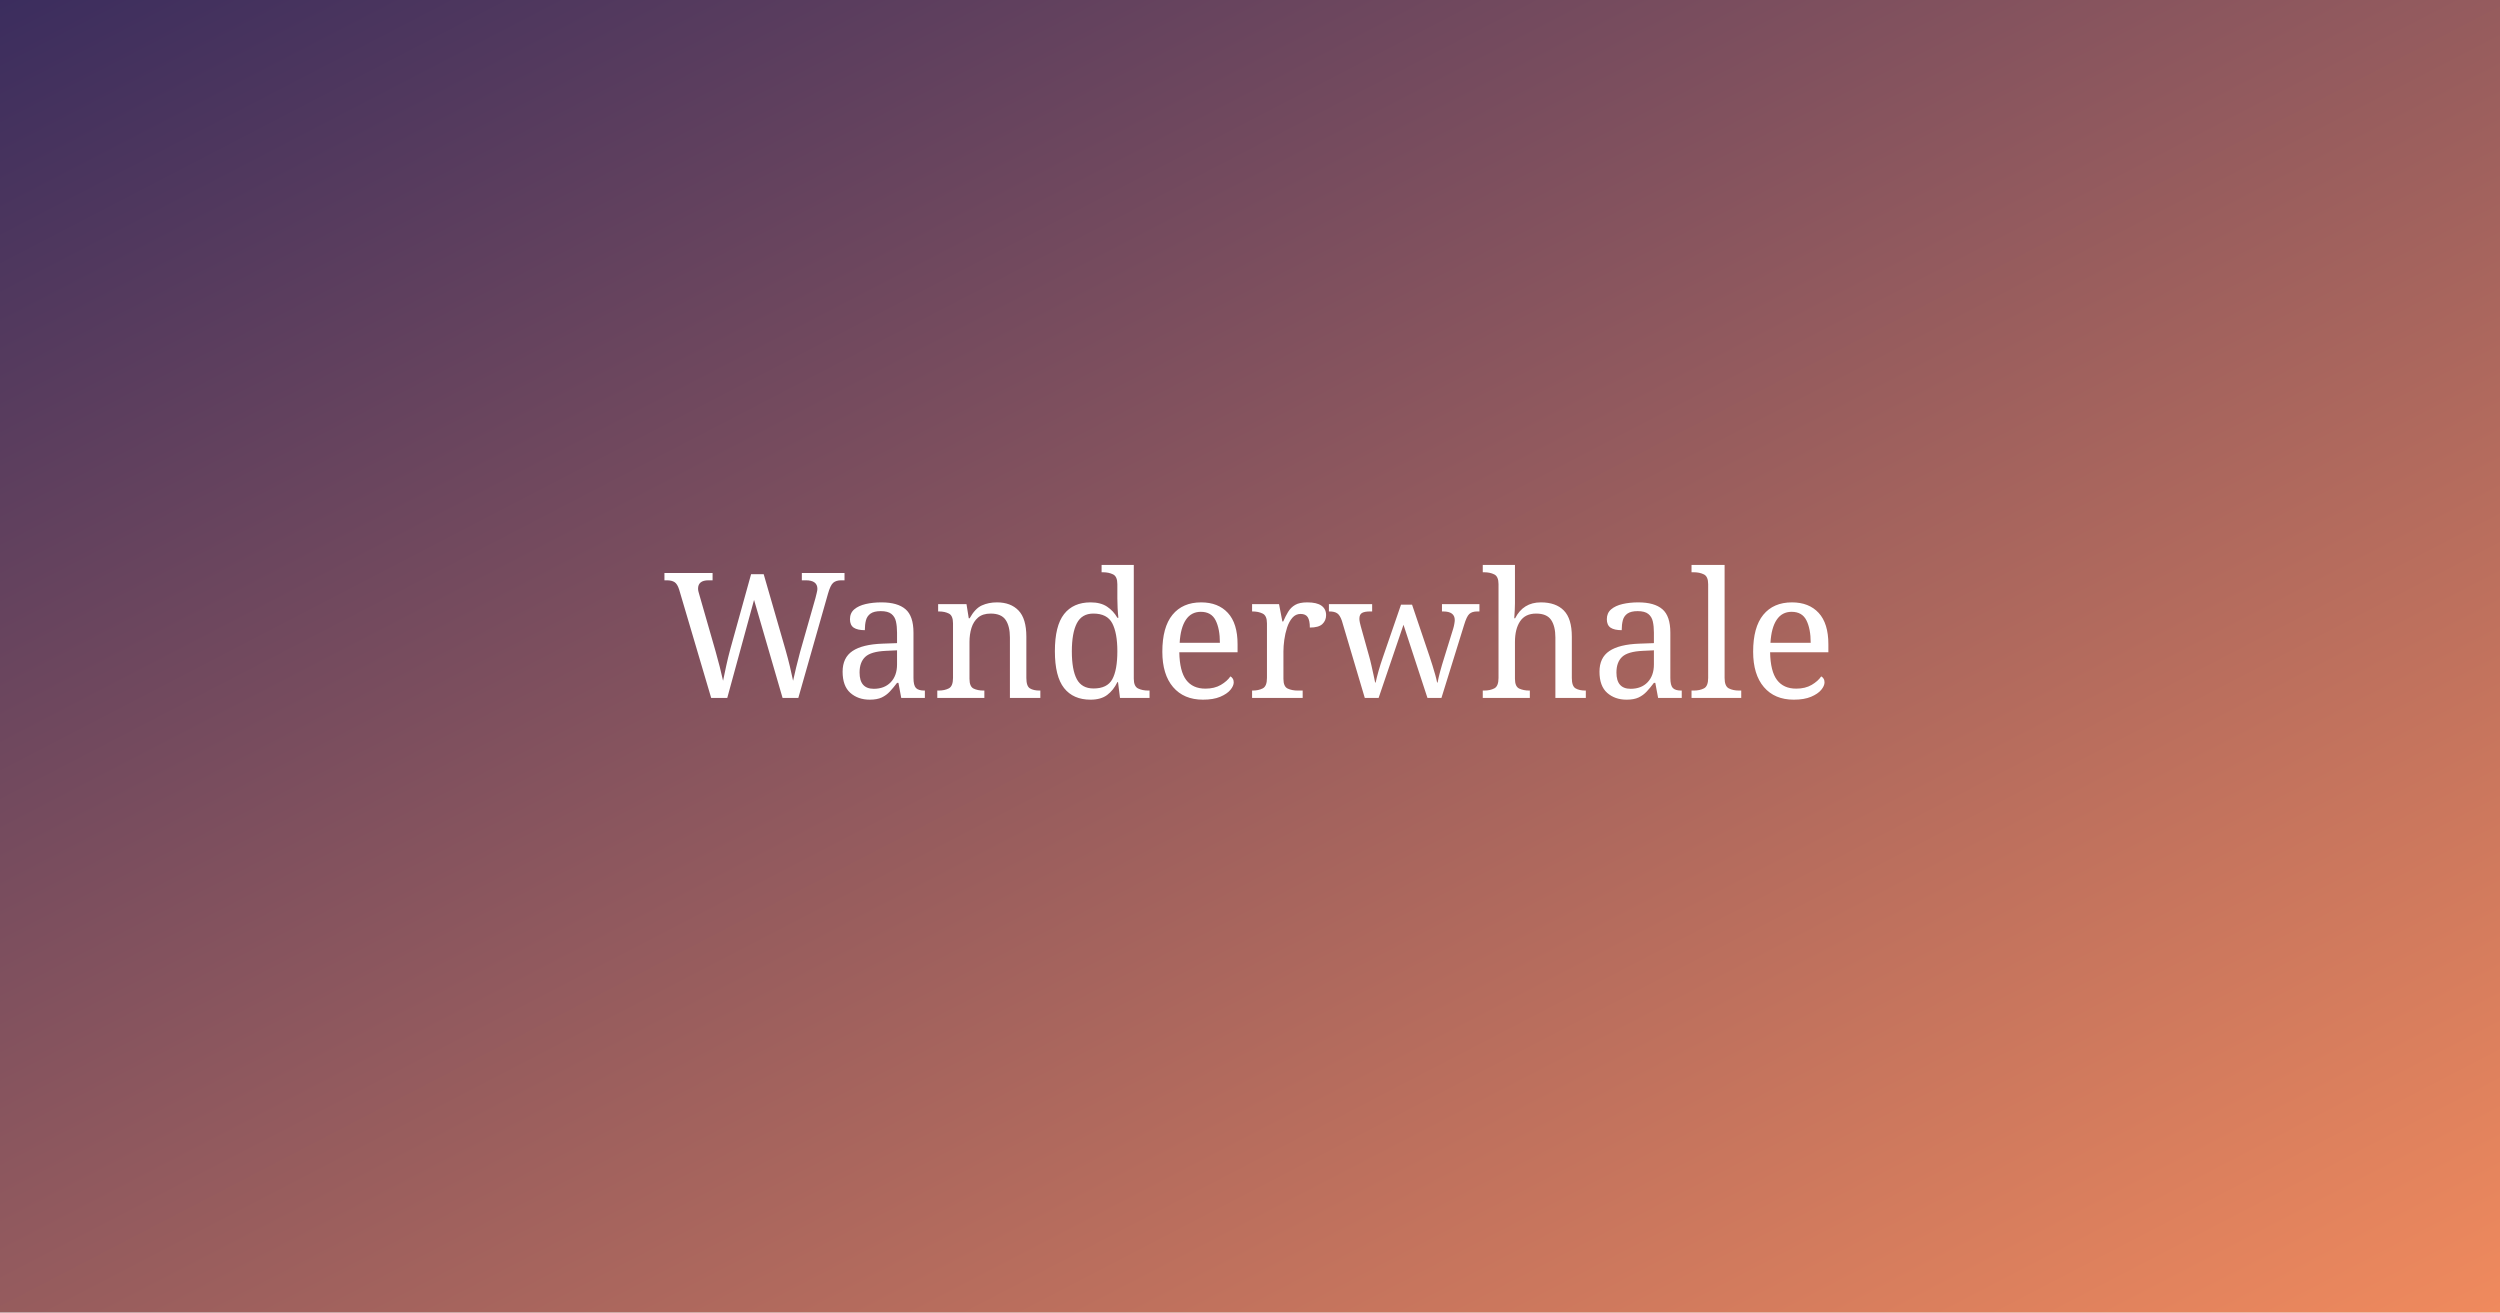
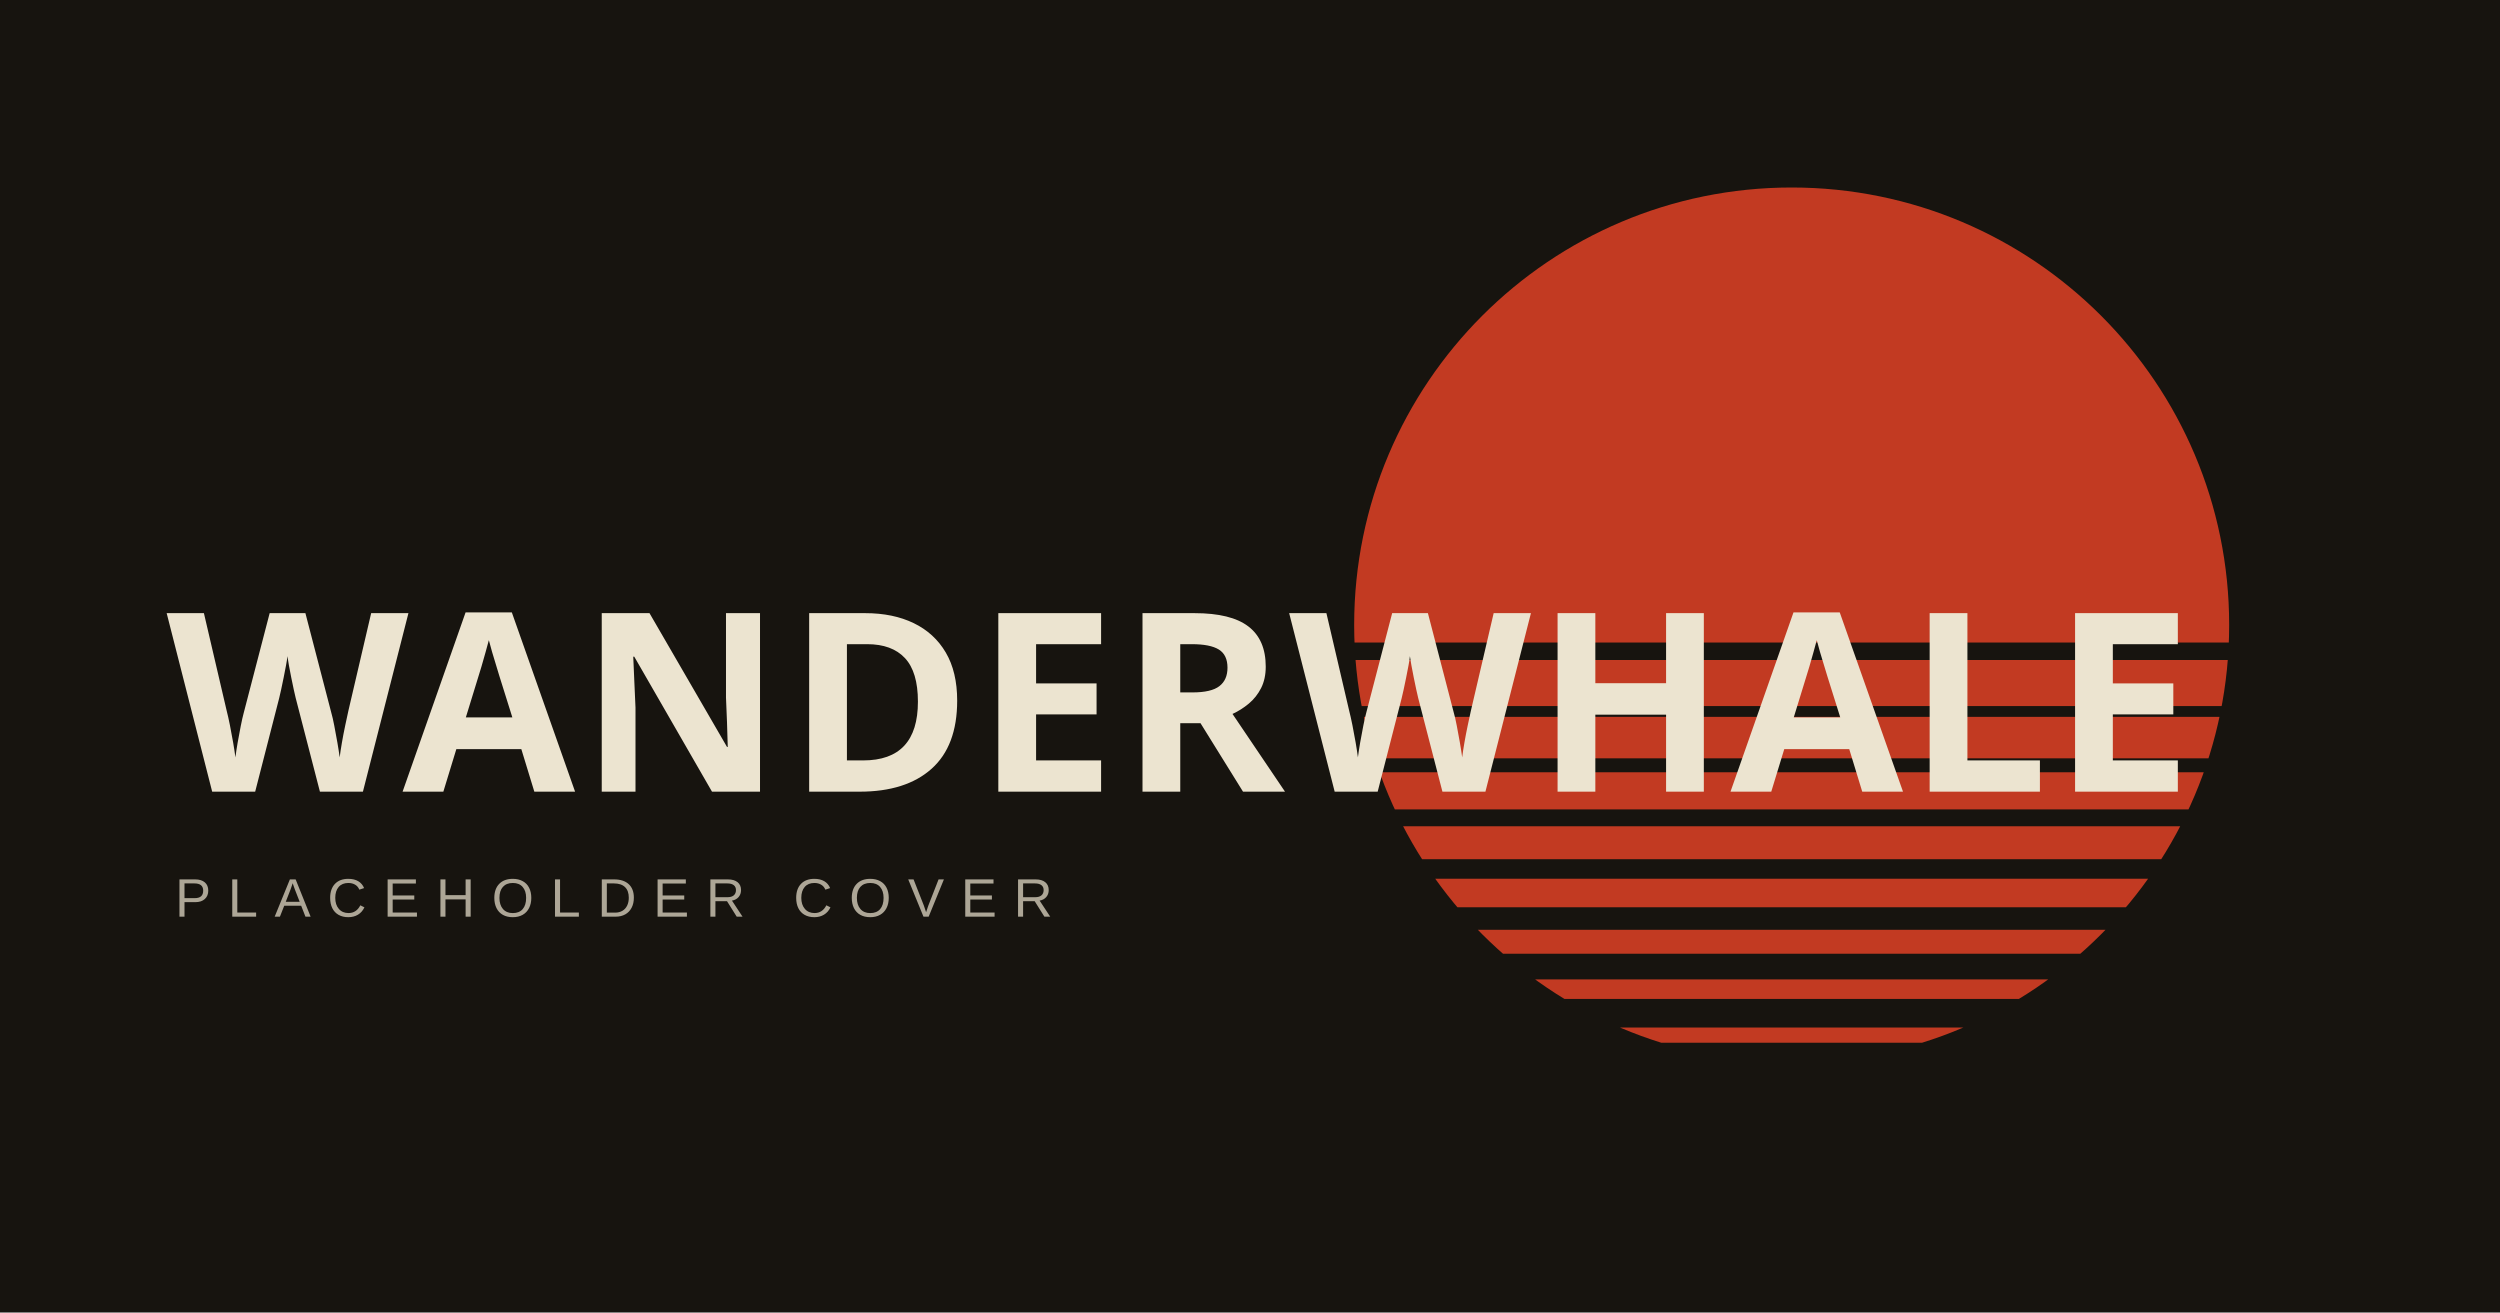
<svg xmlns="http://www.w3.org/2000/svg" viewBox="0 0 1200 630" role="img" aria-label="Placeholder cover for Wanderwhale">
-   <defs>
-     <linearGradient id="g" x1="0" y1="0" x2="1" y2="1">
-       <stop offset="0" stop-color="#3b2d5e" />
-       <stop offset="1" stop-color="#f08a5d" />
-     </linearGradient>
-   </defs>
-   <rect width="1200" height="630" fill="url(#g)" />
-   <text x="600" y="335" text-anchor="middle" font-family="serif" font-size="84" fill="#ffffff">Wanderwhale</text>
+   <rect width="1200" height="630" fill="#17140f" />
+   <clipPath id="d">
+     <circle cx="860" cy="300" r="210" />
+   </clipPath>
+   <g clip-path="url(#d)" fill="#c23a22">
+     <rect x="650" y="90" width="420" height="218.4" />
+     <rect x="650" y="316.8" width="420" height="22.1" />
+     <rect x="650" y="344.1" width="420" height="19.9" />
+     <rect x="650" y="370.7" width="420" height="17.8" />
+     <rect x="650" y="396.6" width="420" height="15.8" />
+     <rect x="650" y="421.8" width="420" height="13.7" />
+     <rect x="650" y="446.3" width="420" height="11.5" />
+     <rect x="650" y="470.1" width="420" height="9.4" />
+     <rect x="650" y="493.2" width="420" height="7.3" />
+     <rect x="650" y="515.6" width="420" height="5.3" />
+   </g>
+   <text x="80" y="380" font-family="Arial Narrow, Archivo, sans-serif" font-weight="800" font-size="120" fill="#ece4d0" letter-spacing="2">WANDERWHALE</text>
+   <text x="84" y="440" font-family="Arial, sans-serif" font-size="26" letter-spacing="8" fill="#ece4d0" opacity="0.7">PLACEHOLDER COVER</text>
</svg>
